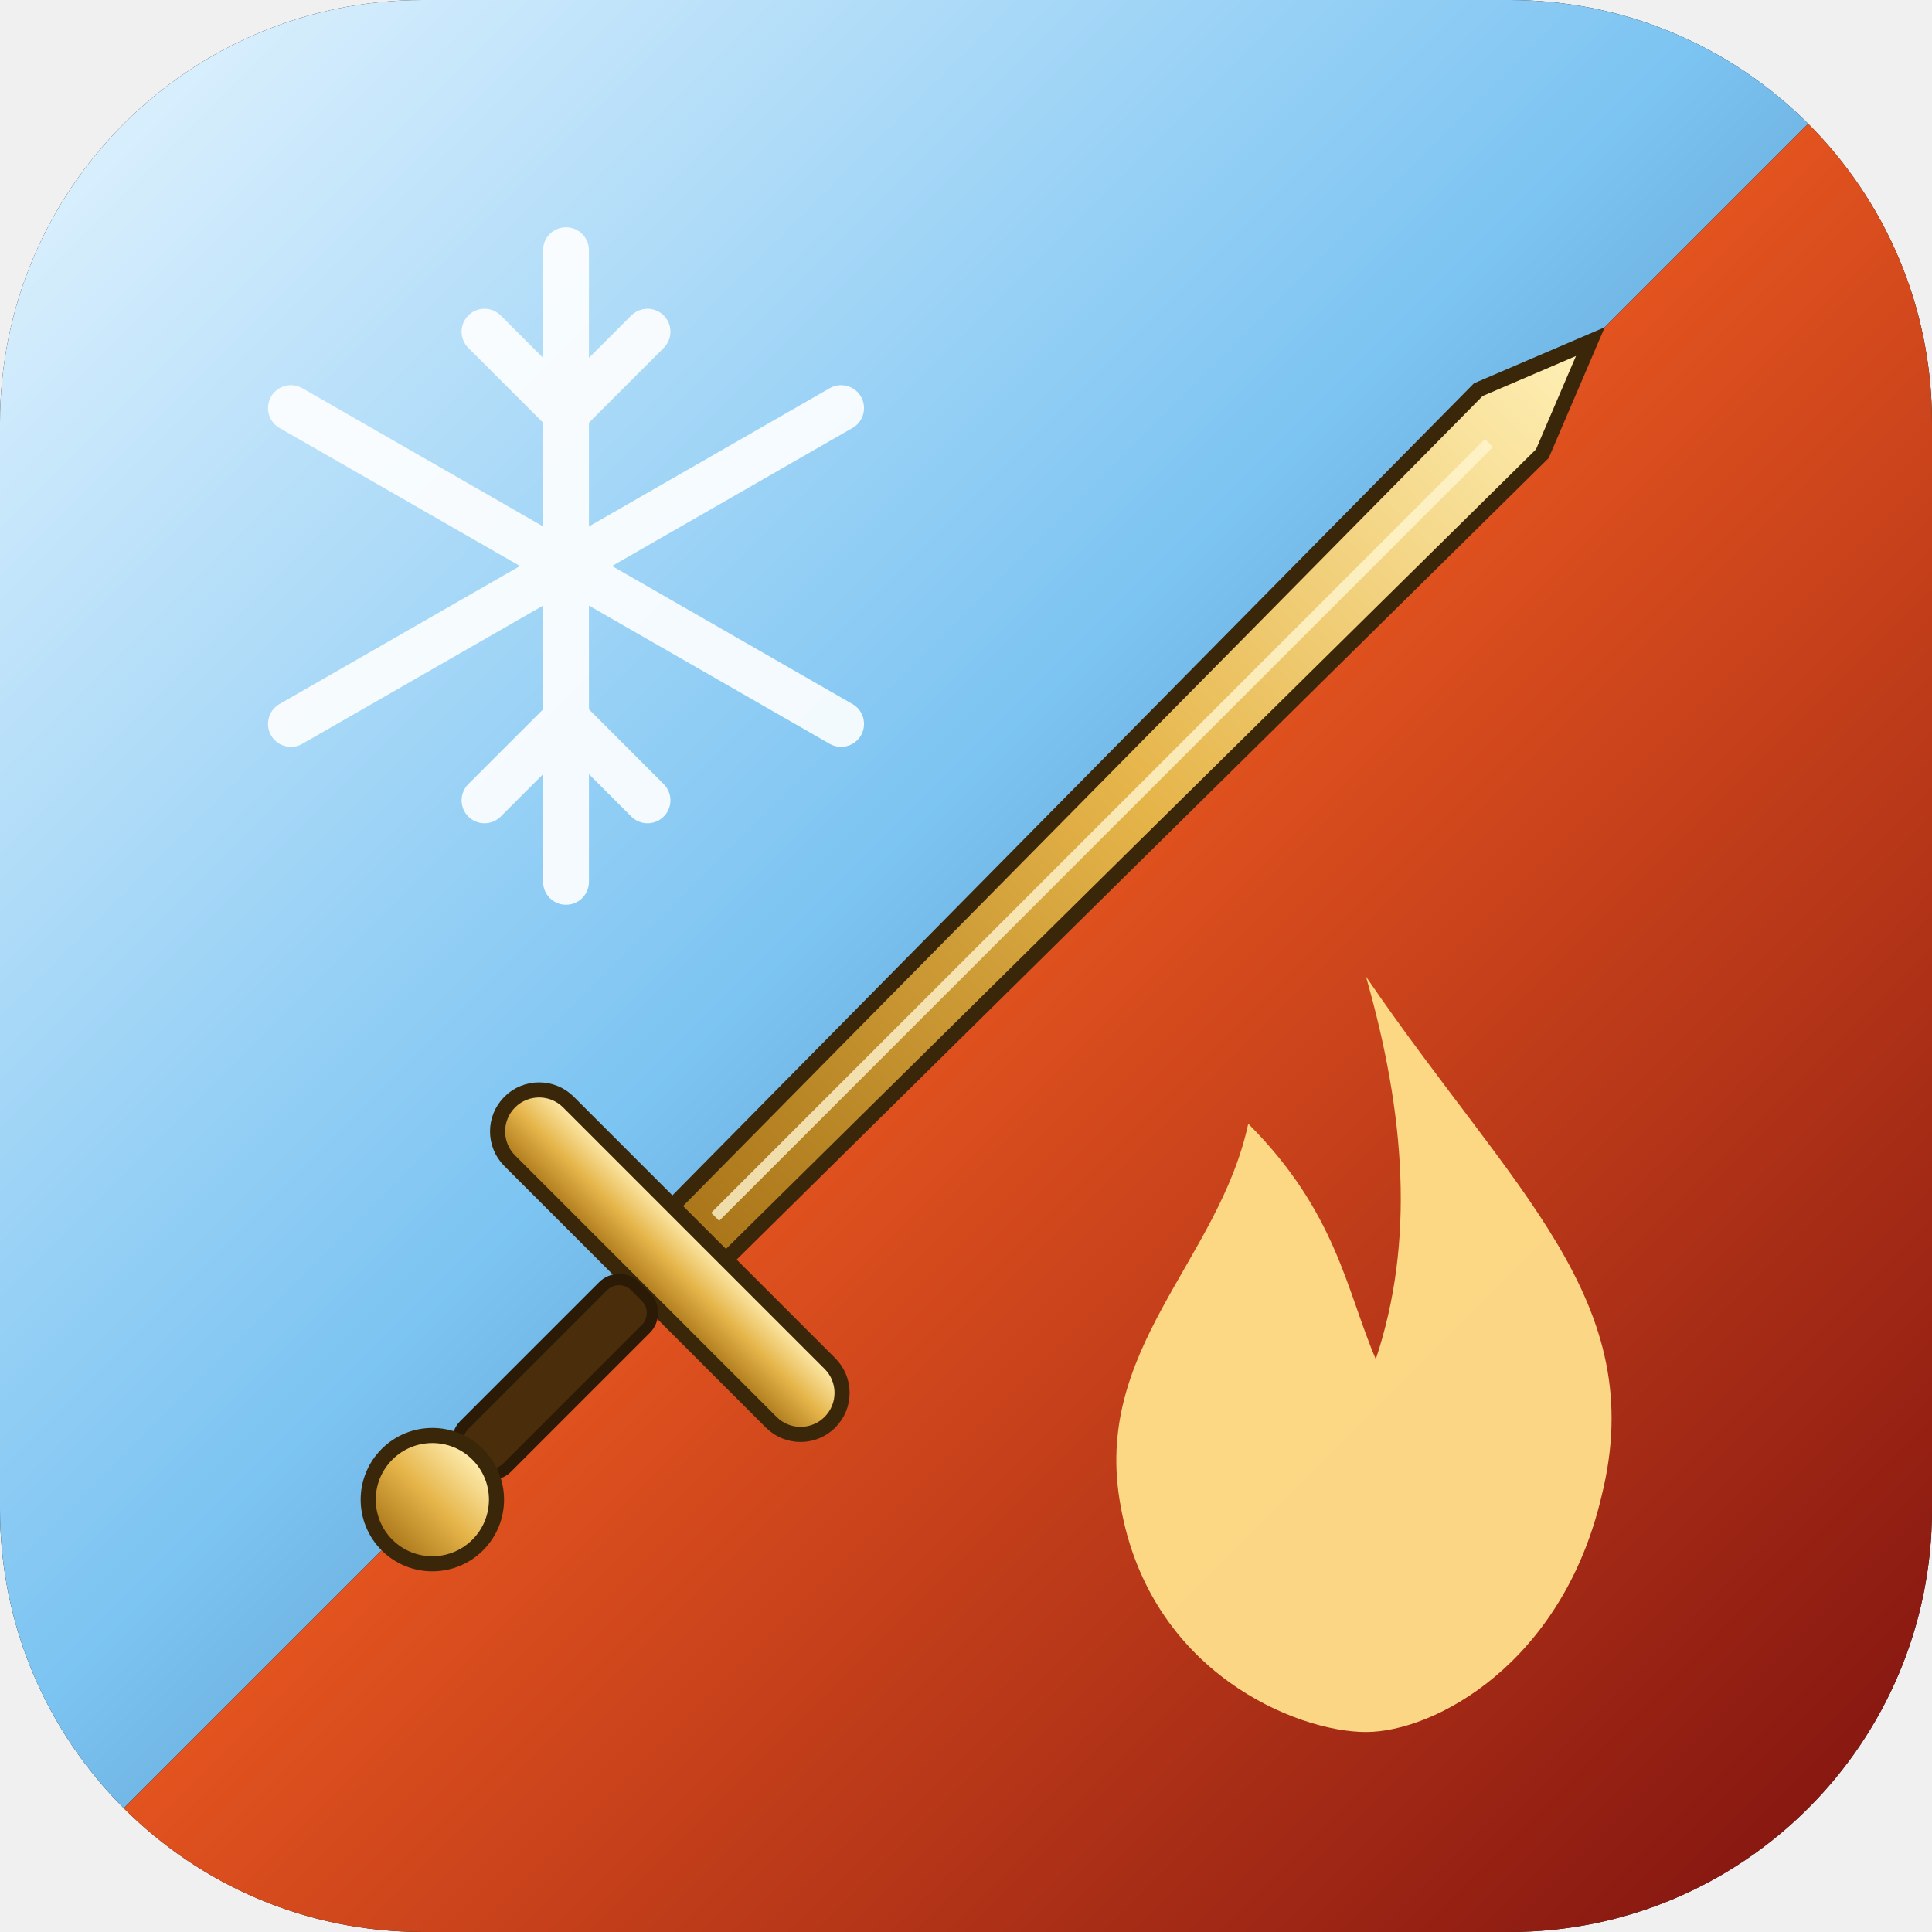
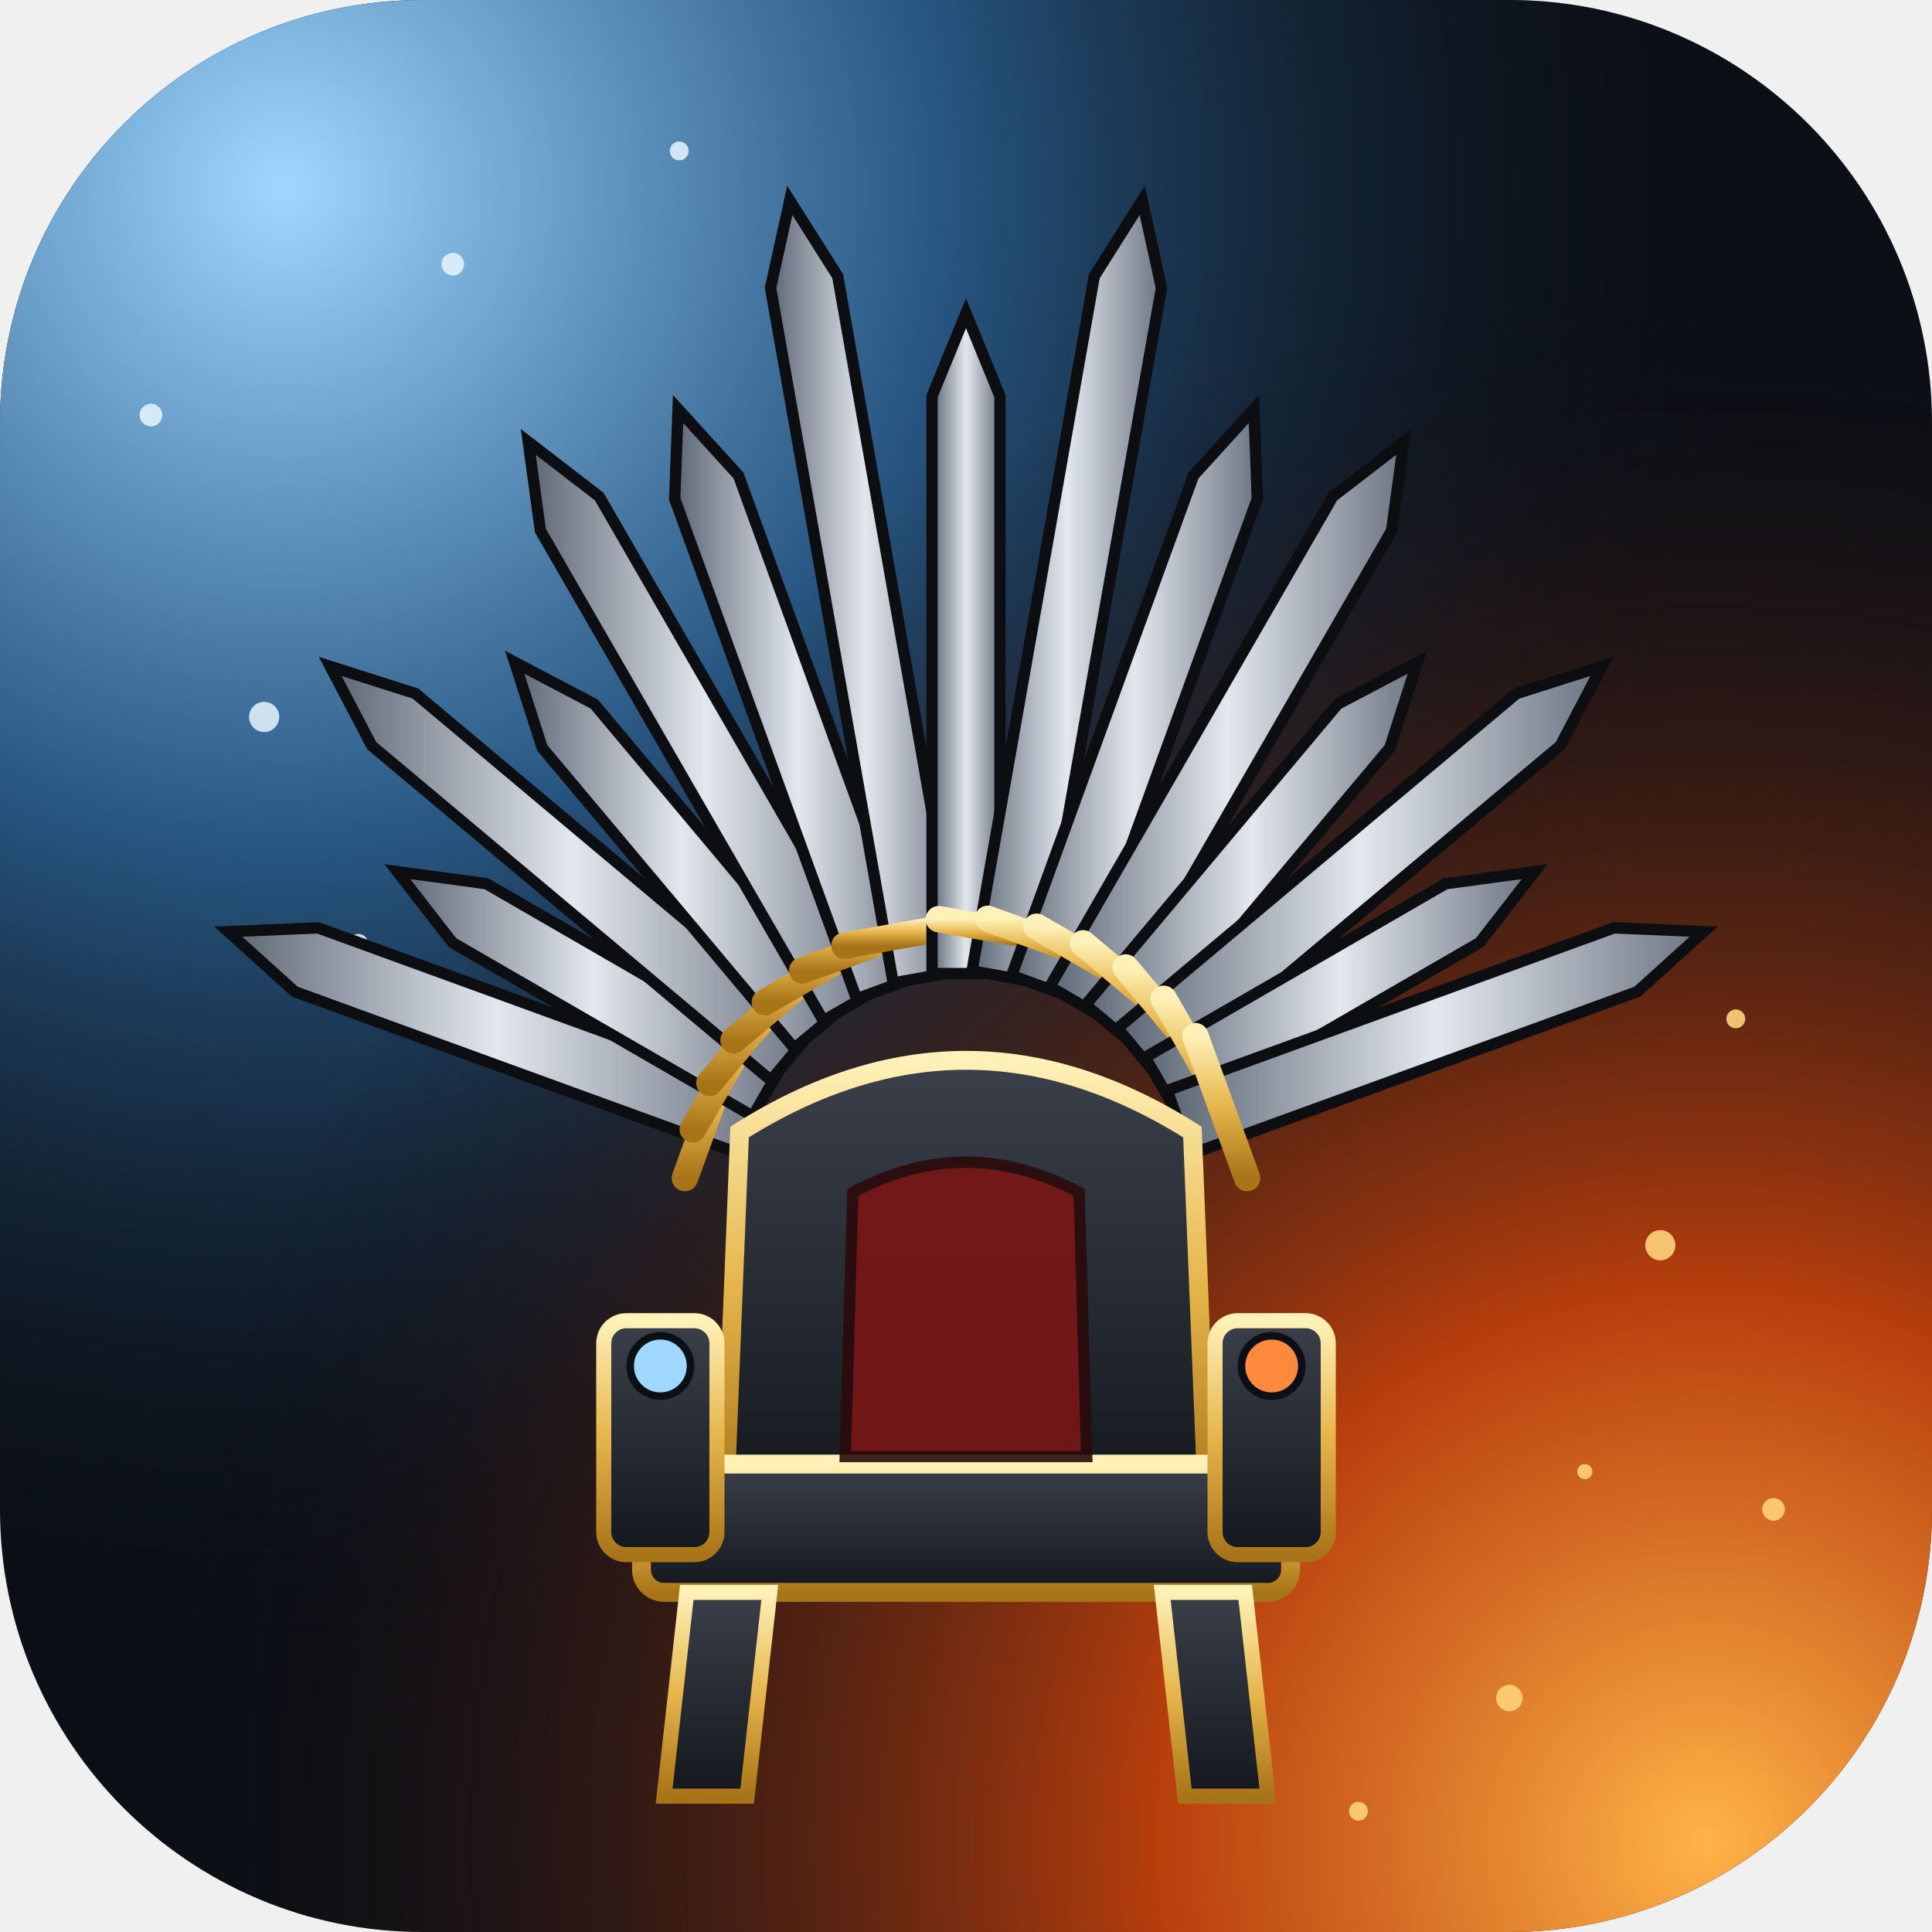
<svg xmlns="http://www.w3.org/2000/svg" viewBox="0 0 512 512">
  <defs>
-     <linearGradient id="ice" x1="0" y1="0" x2="1" y2="1">
-       <stop offset="0" stop-color="#e8f6ff" />
-       <stop offset="0.45" stop-color="#7cc4f2" />
-       <stop offset="1" stop-color="#16406e" />
+     <radialGradient id="ice" cx="0.15" cy="0.1" r="0.75">
+       <stop offset="0" stop-color="#9fd8ff" />
+       <stop offset="0.45" stop-color="#2b5f8f" stop-opacity="0.9" />
+       <stop offset="1" stop-color="#0b0f16" stop-opacity="0" />
+     </radialGradient>
+     <radialGradient id="fire" cx="0.88" cy="0.95" r="0.8">
+       <stop offset="0" stop-color="#ffb347" />
+       <stop offset="0.35" stop-color="#c2410c" stop-opacity="0.95" />
+       <stop offset="1" stop-color="#0b0f16" stop-opacity="0" />
+     </radialGradient>
+     <linearGradient id="steel" x1="0" y1="0" x2="1" y2="0">
+       <stop offset="0" stop-color="#5b6573" />
+       <stop offset="0.5" stop-color="#e3e8ef" />
+       <stop offset="1" stop-color="#6b7482" />
    </linearGradient>
-     <linearGradient id="fire" x1="1" y1="1" x2="0" y2="0">
-       <stop offset="0" stop-color="#7a0f0f" />
-       <stop offset="0.5" stop-color="#e2531f" />
-       <stop offset="1" stop-color="#ffc35a" />
+     <linearGradient id="iron" x1="0" y1="0" x2="0" y2="1">
+       <stop offset="0" stop-color="#3a3f4a" />
+       <stop offset="1" stop-color="#14171d" />
    </linearGradient>
    <linearGradient id="gold" x1="0" y1="0" x2="0" y2="1">
      <stop offset="0" stop-color="#fff1b8" />
      <stop offset="0.5" stop-color="#e6b54a" />
      <stop offset="1" stop-color="#a87418" />
    </linearGradient>
-     <clipPath id="iceSide">
-       <polygon points="0,0 512,0 0,512" />
-     </clipPath>
-     <clipPath id="fireSide">
-       <polygon points="512,0 512,512 0,512" />
+     <clipPath id="r">
+       <rect width="512" height="512" rx="112" />
    </clipPath>
  </defs>
-   <rect width="512" height="512" rx="112" fill="#0b0f16" />
-   <g clip-path="url(#iceSide)">
-     <rect width="512" height="512" rx="112" fill="url(#ice)" />
-   </g>
-   <g clip-path="url(#fireSide)">
-     <rect width="512" height="512" rx="112" fill="url(#fire)" />
-   </g>
-   <g transform="translate(150 150) scale(1.35)" stroke="#ffffff" stroke-width="9" stroke-linecap="round" opacity="0.9">
-     <line x1="0" y1="-62" x2="0" y2="62" />
-     <line x1="-54" y1="-31" x2="54" y2="31" />
-     <line x1="-54" y1="31" x2="54" y2="-31" />
-     <path d="M-16 -46 L0 -30 L16 -46 M-16 46 L0 30 L16 46" fill="none" />
-   </g>
-   <path transform="translate(362 368) scale(1.3)" d="M0 -84 C 30 -40 58 -18 48 22 C 40 56 14 70 0 70 C -14 70 -44 58 -50 24 C -56 -8 -30 -26 -24 -54 C -6 -36 -4 -20 2 -6 C 10 -30 8 -56 0 -84 Z" fill="#ffe08a" opacity="0.95" />
-   <g transform="rotate(45 256 256)">
-     <path d="M256 22 L268 52 L266 360 L246 360 L244 52 Z" fill="url(#gold)" stroke="#3a2608" stroke-width="4" />
-     <line x1="256" y1="60" x2="256" y2="350" stroke="#fff6d0" stroke-width="3" opacity="0.8" />
-     <rect x="196" y="356" width="120" height="22" rx="11" fill="url(#gold)" stroke="#3a2608" stroke-width="4" />
-     <rect x="248" y="378" width="16" height="64" rx="6" fill="#4a2e0c" stroke="#2a1a06" stroke-width="3" />
-     <circle cx="256" cy="456" r="17" fill="url(#gold)" stroke="#3a2608" stroke-width="4" />
+   <g clip-path="url(#r)">
+     <rect width="512" height="512" fill="#0b0f16" />
+     <rect width="512" height="512" fill="url(#ice)" />
+     <rect width="512" height="512" fill="url(#fire)" />
+     <g fill="#e8f6ff" opacity="0.85">
+       <circle cx="70" cy="190" r="4" />
+       <circle cx="120" cy="70" r="3" />
+       <circle cx="180" cy="40" r="2.5" />
+       <circle cx="40" cy="110" r="3" />
+       <circle cx="95" cy="250" r="2.5" />
+       <circle cx="150" cy="130" r="2" />
+     </g>
+     <g fill="#ffd27a" opacity="0.9">
+       <circle cx="440" cy="330" r="4" />
+       <circle cx="470" cy="400" r="3" />
+       <circle cx="400" cy="450" r="3.5" />
+       <circle cx="460" cy="270" r="2.5" />
+       <circle cx="420" cy="390" r="2" />
+       <circle cx="360" cy="480" r="2.5" />
+     </g>
+     <polygon points="202.7,289.0 84.3,245.9 60.5,246.9 78.1,262.8 196.5,305.9" fill="url(#steel)" stroke="#0c0e12" stroke-width="3" />
+     <line x1="195.2" y1="274.6" x2="181.5" y2="312.2" stroke="url(#gold)" stroke-width="7" stroke-linecap="round" />
+     <polygon points="208.5,280.2 128.9,234.2 105.3,231.0 119.9,249.8 199.5,295.8" fill="url(#steel)" stroke="#0c0e12" stroke-width="3" />
+     <line x1="203.6" y1="264.7" x2="183.6" y2="299.3" stroke="url(#gold)" stroke-width="7" stroke-linecap="round" />
+     <polygon points="215.8,272.5 110.1,183.8 87.5,176.6 98.5,197.6 204.3,286.3" fill="url(#steel)" stroke="#0c0e12" stroke-width="3" />
+     <line x1="213.7" y1="256.4" x2="188.0" y2="287.0" stroke="url(#gold)" stroke-width="7" stroke-linecap="round" />
+     <polygon points="224.3,266.3 157.5,186.6 136.4,175.5 143.7,198.2 210.5,277.8" fill="url(#steel)" stroke="#0c0e12" stroke-width="3" />
+     <line x1="225.0" y1="250.0" x2="194.4" y2="275.7" stroke="url(#gold)" stroke-width="7" stroke-linecap="round" />
+     <polygon points="233.8,261.5 158.8,131.6 140.0,117.1 143.2,140.6 218.2,270.5" fill="url(#steel)" stroke="#0c0e12" stroke-width="3" />
+     <line x1="237.3" y1="245.6" x2="202.7" y2="265.6" stroke="url(#gold)" stroke-width="7" stroke-linecap="round" />
+     <polygon points="243.9,258.5 195.7,126.0 179.7,108.4 178.8,132.2 227.0,264.7" fill="url(#steel)" stroke="#0c0e12" stroke-width="3" />
+     <line x1="250.2" y1="243.5" x2="212.6" y2="257.2" stroke="url(#gold)" stroke-width="7" stroke-linecap="round" />
+     <polygon points="254.4,257.3 222.0,73.2 209.3,53.1 204.2,76.3 236.7,260.5" fill="url(#steel)" stroke="#0c0e12" stroke-width="3" />
+     <line x1="263.2" y1="243.6" x2="223.8" y2="250.6" stroke="url(#gold)" stroke-width="7" stroke-linecap="round" />
+     <polygon points="265.0,258.0 265.0,105.0 256.0,83.0 247.0,105.0 247.0,258.0" fill="url(#steel)" stroke="#0c0e12" stroke-width="3" />
+     <line x1="276.0" y1="246.0" x2="236.0" y2="246.0" stroke="url(#gold)" stroke-width="7" stroke-linecap="round" />
+     <polygon points="275.3,260.5 307.8,76.3 302.7,53.1 290.0,73.2 257.6,257.3" fill="url(#steel)" stroke="#0c0e12" stroke-width="3" />
+     <line x1="288.2" y1="250.6" x2="248.8" y2="243.6" stroke="url(#gold)" stroke-width="7" stroke-linecap="round" />
+     <polygon points="285.0,264.7 333.2,132.2 332.3,108.4 316.3,126.0 268.1,258.5" fill="url(#steel)" stroke="#0c0e12" stroke-width="3" />
+     <line x1="299.4" y1="257.2" x2="261.8" y2="243.5" stroke="url(#gold)" stroke-width="7" stroke-linecap="round" />
+     <polygon points="293.8,270.5 368.8,140.6 372.0,117.1 353.2,131.6 278.2,261.5" fill="url(#steel)" stroke="#0c0e12" stroke-width="3" />
+     <line x1="309.3" y1="265.6" x2="274.7" y2="245.6" stroke="url(#gold)" stroke-width="7" stroke-linecap="round" />
+     <polygon points="301.5,277.8 368.3,198.2 375.6,175.5 354.5,186.6 287.7,266.3" fill="url(#steel)" stroke="#0c0e12" stroke-width="3" />
+     <line x1="317.6" y1="275.7" x2="287.0" y2="250.0" stroke="url(#gold)" stroke-width="7" stroke-linecap="round" />
+     <polygon points="307.7,286.3 413.5,197.6 424.5,176.6 401.9,183.8 296.2,272.5" fill="url(#steel)" stroke="#0c0e12" stroke-width="3" />
+     <line x1="324.0" y1="287.0" x2="298.3" y2="256.4" stroke="url(#gold)" stroke-width="7" stroke-linecap="round" />
+     <polygon points="312.5,295.8 392.1,249.8 406.7,231.0 383.1,234.2 303.5,280.2" fill="url(#steel)" stroke="#0c0e12" stroke-width="3" />
+     <line x1="328.4" y1="299.3" x2="308.4" y2="264.7" stroke="url(#gold)" stroke-width="7" stroke-linecap="round" />
+     <polygon points="315.5,305.9 433.9,262.8 451.5,246.9 427.7,245.9 309.3,289.0" fill="url(#steel)" stroke="#0c0e12" stroke-width="3" />
+     <line x1="330.5" y1="312.2" x2="316.8" y2="274.6" stroke="url(#gold)" stroke-width="7" stroke-linecap="round" />
+     <path d="M196 300 Q256 262 316 300 L320 400 L192 400 Z" fill="url(#iron)" stroke="url(#gold)" stroke-width="5" />
+     <rect x="170" y="388" width="172" height="34" rx="6" fill="url(#iron)" stroke="url(#gold)" stroke-width="5" />
+     <rect x="160" y="350" width="30" height="62" rx="6" fill="url(#iron)" stroke="url(#gold)" stroke-width="4" />
+     <rect x="322" y="350" width="30" height="62" rx="6" fill="url(#iron)" stroke="url(#gold)" stroke-width="4" />
+     <path d="M182 422 L176 476 L198 476 L204 422 Z M330 422 L336 476 L314 476 L308 422 Z" fill="url(#iron)" stroke="url(#gold)" stroke-width="4" />
+     <path d="M226 316 Q256 300 286 316 L288 386 L224 386 Z" fill="#7a1515" stroke="#2a0a0a" stroke-width="3" opacity="0.9" />
+     <circle cx="175" cy="362" r="8" fill="#9fd8ff" stroke="#0b0f16" stroke-width="2" />
+     <circle cx="337" cy="362" r="8" fill="#ff8a3d" stroke="#0b0f16" stroke-width="2" />
  </g>
</svg>
